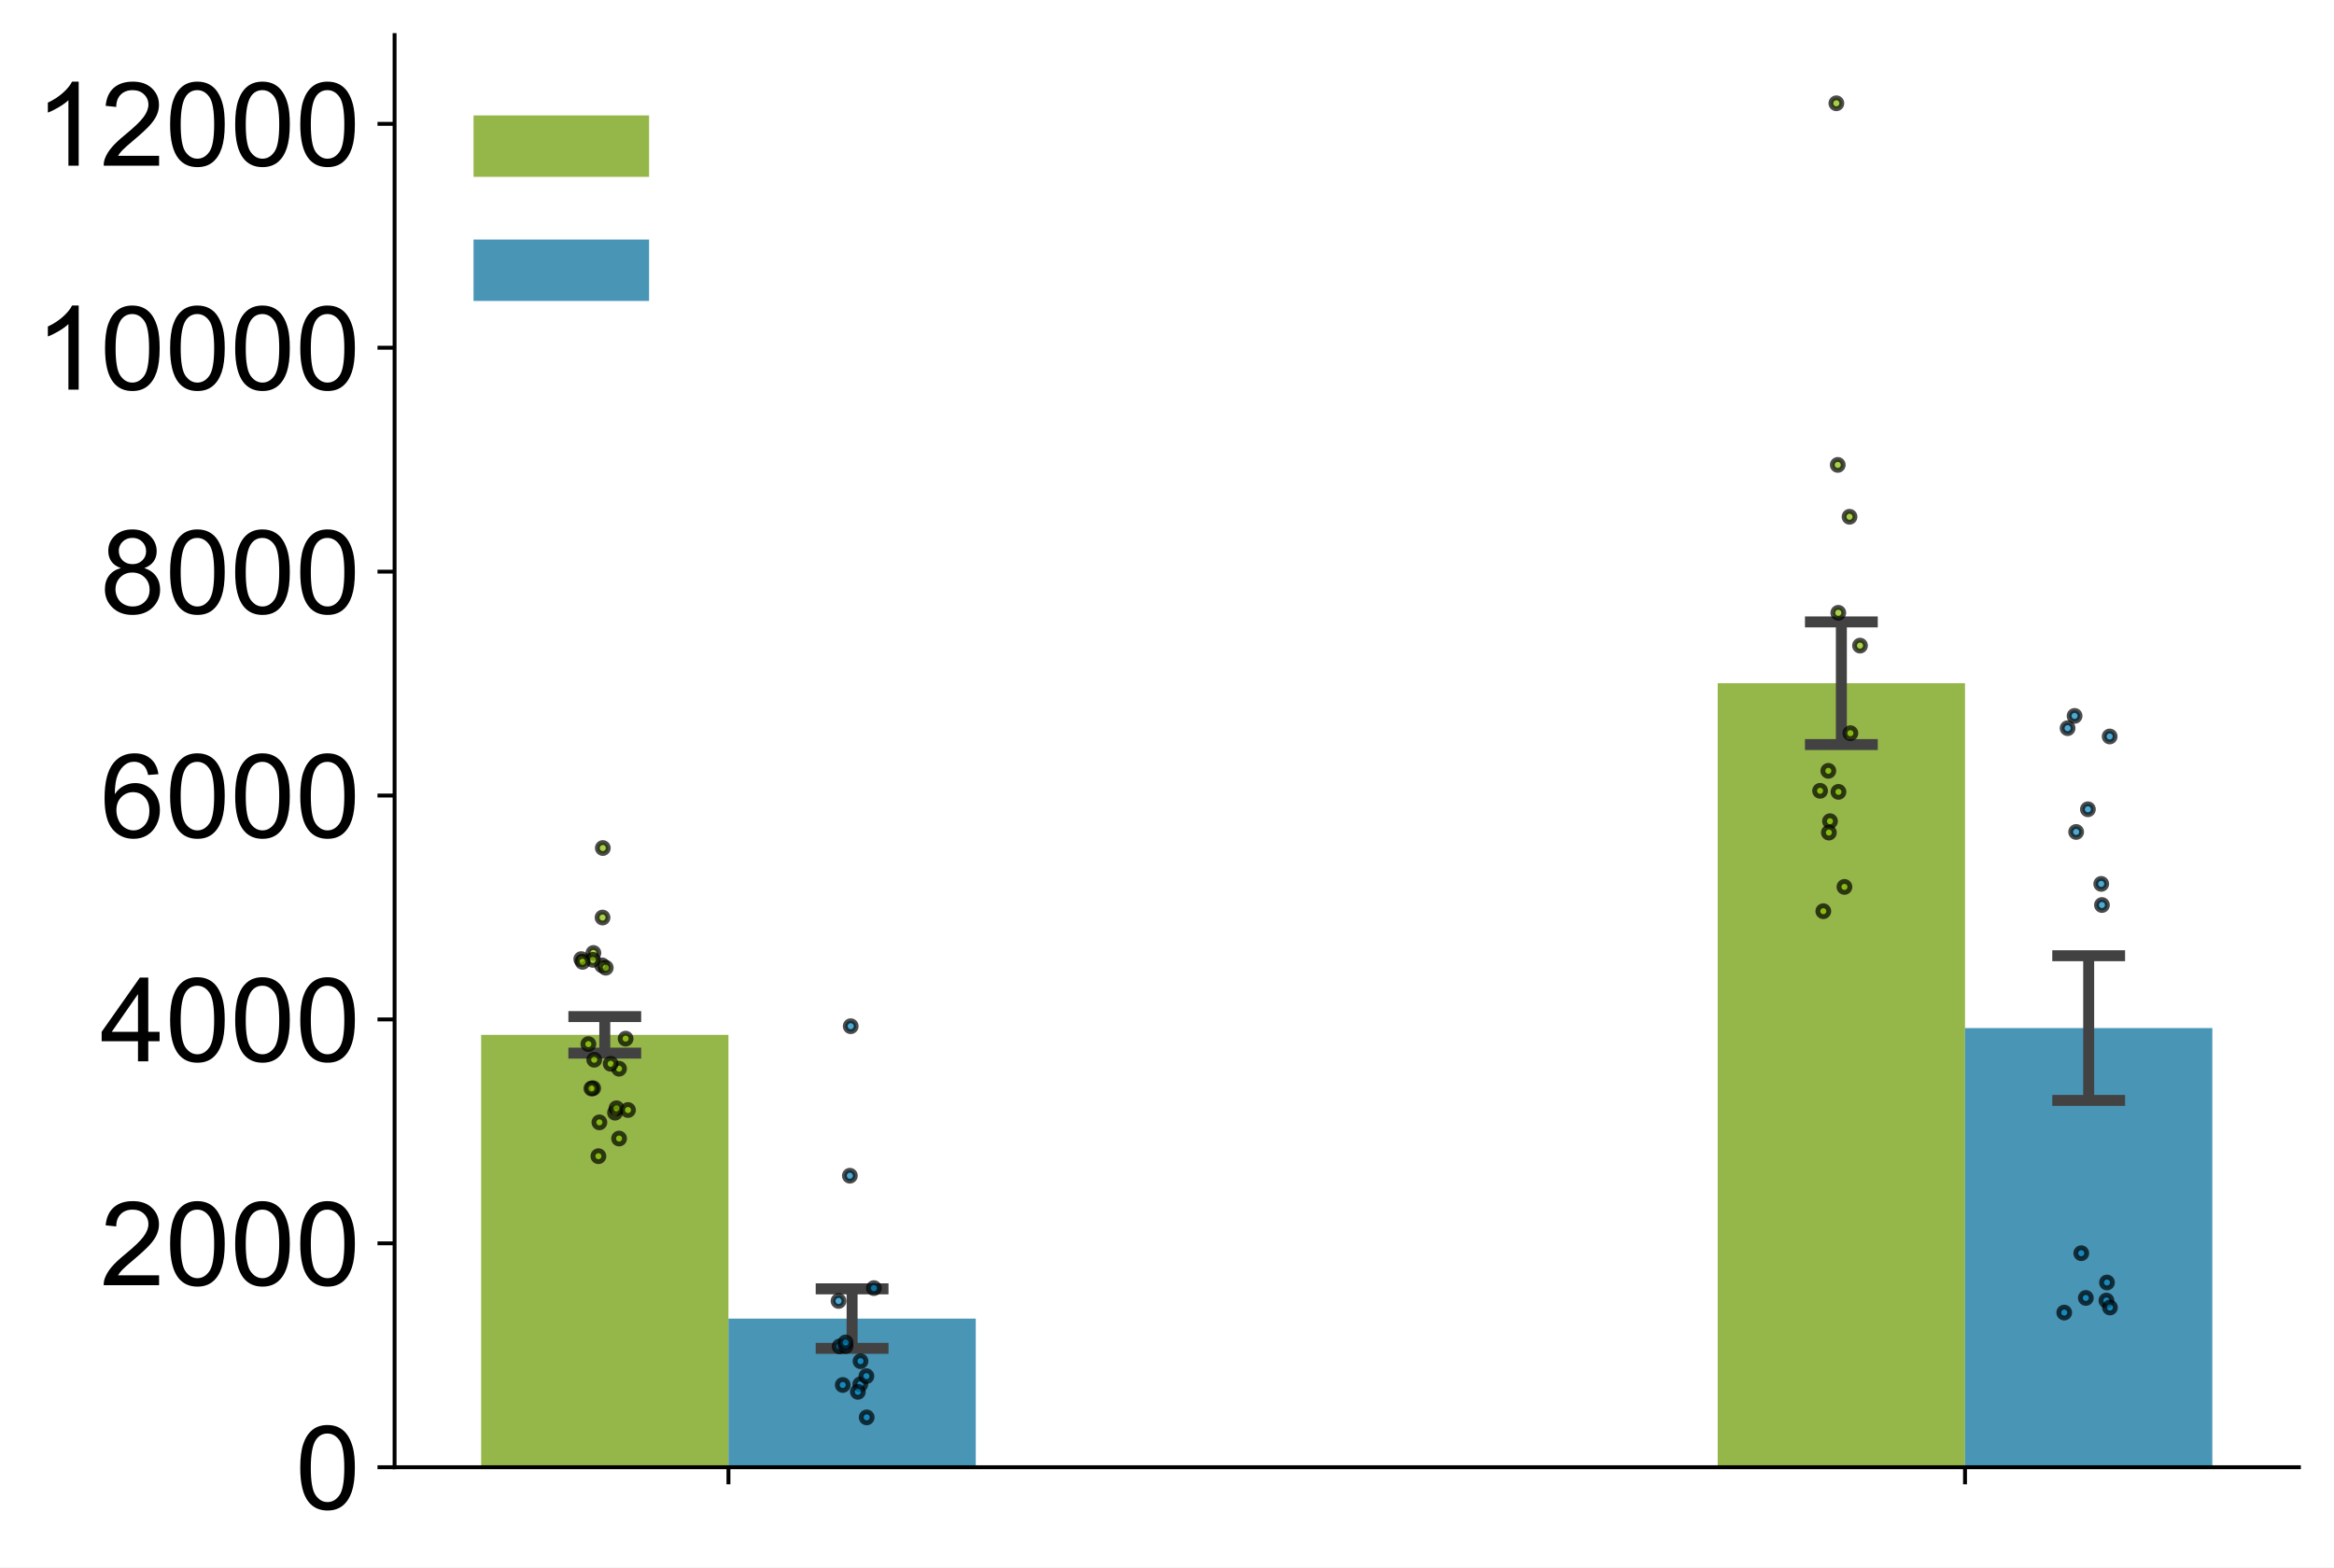
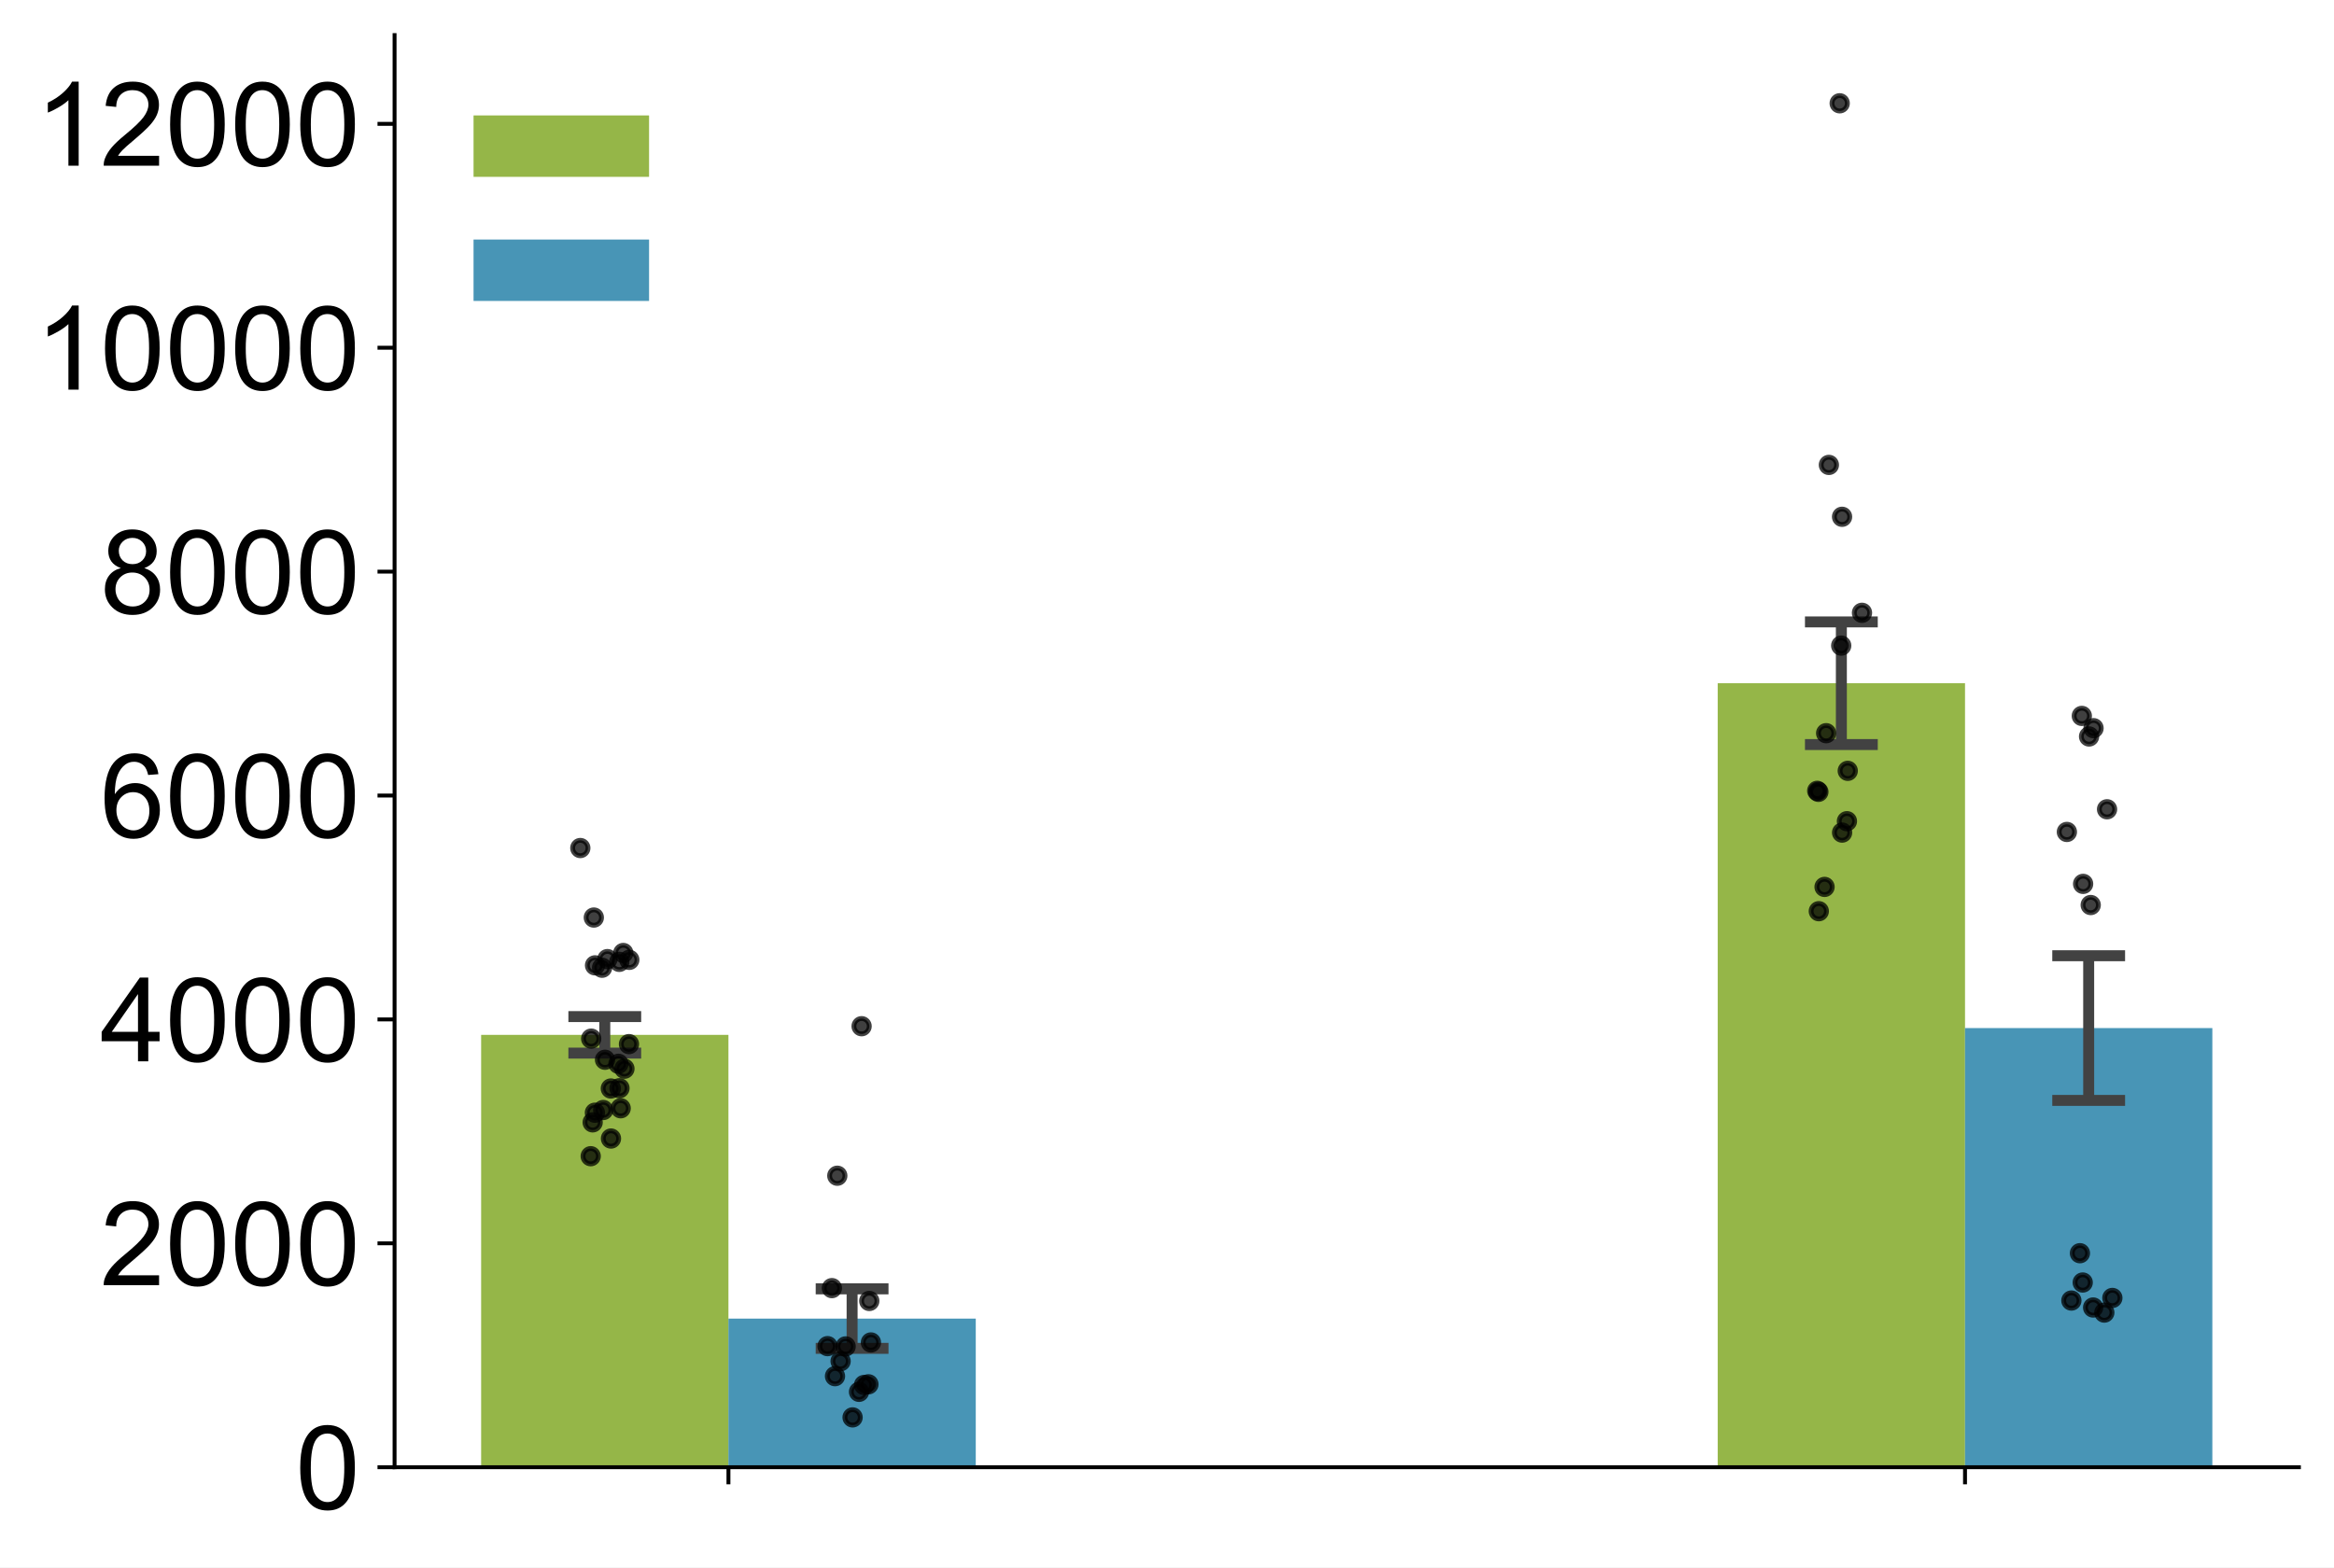
<svg xmlns="http://www.w3.org/2000/svg" xmlns:xlink="http://www.w3.org/1999/xlink" width="478.731pt" height="321.591pt" viewBox="0 0 478.731 321.591" version="1.1">
  <defs>
    <style type="text/css">*{stroke-linejoin: round; stroke-linecap: butt}</style>
  </defs>
  <g id="figure_1">
    <g id="patch_1">
      <path d="M 0 321.591  L 478.731 321.591  L 478.731 0  L 0 0  z " style="fill: #ffffff" />
    </g>
    <g id="axes_1">
      <g id="patch_2">
        <path d="M 80.931 301.032  L 471.531 301.032  L 471.531 7.2  L 80.931 7.2  z " style="fill: #ffffff" />
      </g>
      <g id="patch_3">
-         <path d="M 98.686 301.032  L 149.413 301.032  L 149.413 212.324  L 98.686 212.324  z " clip-path="url(#p15aad571da)" style="fill: #7aa41a; opacity: 0.8" />
+         <path d="M 98.686 301.032  L 149.413 301.032  L 149.413 212.324  L 98.686 212.324  z " clip-path="url(#p8591427595)" style="fill: #7aa41a; opacity: 0.8" />
      </g>
      <g id="patch_4">
-         <path d="M 352.322 301.032  L 403.049 301.032  L 403.049 140.179  L 352.322 140.179  z " clip-path="url(#p15aad571da)" style="fill: #7aa41a; opacity: 0.8" />
+         <path d="M 352.322 301.032  L 403.049 301.032  L 403.049 140.179  L 352.322 140.179  z " clip-path="url(#p8591427595)" style="fill: #7aa41a; opacity: 0.8" />
      </g>
      <g id="patch_5">
-         <path d="M 149.413 301.032  L 200.14 301.032  L 200.14 270.539  L 149.413 270.539  z " clip-path="url(#p15aad571da)" style="fill: #1a7aa4; opacity: 0.8" />
+         <path d="M 149.413 301.032  L 200.14 301.032  L 200.14 270.539  L 149.413 270.539  z " clip-path="url(#p8591427595)" style="fill: #1a7aa4; opacity: 0.8" />
      </g>
      <g id="patch_6">
-         <path d="M 403.049 301.032  L 453.777 301.032  L 453.777 210.931  L 403.049 210.931  z " clip-path="url(#p15aad571da)" style="fill: #1a7aa4; opacity: 0.8" />
+         <path d="M 403.049 301.032  L 453.777 301.032  L 453.777 210.931  L 403.049 210.931  z " clip-path="url(#p8591427595)" style="fill: #1a7aa4; opacity: 0.8" />
      </g>
      <g id="patch_7">
-         <path d="M 149.413 301.032  L 149.413 301.032  L 149.413 301.032  L 149.413 301.032  z " clip-path="url(#p15aad571da)" style="fill: #7aa41a; opacity: 0.8" />
+         <path d="M 149.413 301.032  L 149.413 301.032  L 149.413 301.032  L 149.413 301.032  z " clip-path="url(#p8591427595)" style="fill: #7aa41a; opacity: 0.8" />
      </g>
      <g id="patch_8">
-         <path d="M 149.413 301.032  L 149.413 301.032  L 149.413 301.032  L 149.413 301.032  z " clip-path="url(#p15aad571da)" style="fill: #1a7aa4; opacity: 0.8" />
+         <path d="M 149.413 301.032  L 149.413 301.032  L 149.413 301.032  L 149.413 301.032  z " clip-path="url(#p8591427595)" style="fill: #1a7aa4; opacity: 0.8" />
      </g>
      <g id="matplotlib.axis_1">
        <g id="xtick_1">
          <g id="line2d_1">
            <defs>
-               <path id="mf6bb58fe84" d="M 0 0  L 0 3.5  " style="stroke: #000000; stroke-width: 0.8" />
+               <path id="mf80d56542d" d="M 0 0  L 0 3.5  " style="stroke: #000000; stroke-width: 0.8" />
            </defs>
            <g>
-               <use xlink:href="#mf6bb58fe84" x="149.413" y="301.032" style="stroke: #000000; stroke-width: 0.8" />
+               <use xlink:href="#mf80d56542d" x="149.413" y="301.032" style="stroke: #000000; stroke-width: 0.8" />
            </g>
          </g>
        </g>
        <g id="xtick_2">
          <g id="line2d_2">
            <g>
-               <use xlink:href="#mf6bb58fe84" x="403.049" y="301.032" style="stroke: #000000; stroke-width: 0.8" />
+               <use xlink:href="#mf80d56542d" x="403.049" y="301.032" style="stroke: #000000; stroke-width: 0.8" />
            </g>
          </g>
        </g>
      </g>
      <g id="matplotlib.axis_2">
        <g id="ytick_1">
          <g id="line2d_3">
            <defs>
-               <path id="m5ca2ac8658" d="M 0 0  L -3.5 0  " style="stroke: #000000; stroke-width: 0.8" />
+               <path id="m8db1706e20" d="M 0 0  L -3.5 0  " style="stroke: #000000; stroke-width: 0.8" />
            </defs>
            <g>
-               <use xlink:href="#m5ca2ac8658" x="80.931" y="301.032" style="stroke: #000000; stroke-width: 0.8" />
+               <use xlink:href="#m8db1706e20" x="80.931" y="301.032" style="stroke: #000000; stroke-width: 0.8" />
            </g>
          </g>
          <g id="text_1">
            <g transform="translate(60.585 309.6214) scale(0.24 -0.24)">
              <defs>
                <path id="ArialMT-30" d="M 266 2259  Q 266 3072 433 3567  Q 600 4063 929 4331  Q 1259 4600 1759 4600  Q 2128 4600 2406 4451  Q 2684 4303 2865 4023  Q 3047 3744 3150 3342  Q 3253 2941 3253 2259  Q 3253 1453 3087 958  Q 2922 463 2592 192  Q 2263 -78 1759 -78  Q 1097 -78 719 397  Q 266 969 266 2259  z M 844 2259  Q 844 1131 1108 757  Q 1372 384 1759 384  Q 2147 384 2411 759  Q 2675 1134 2675 2259  Q 2675 3391 2411 3762  Q 2147 4134 1753 4134  Q 1366 4134 1134 3806  Q 844 3388 844 2259  z " transform="scale(0.015625)" />
              </defs>
              <use xlink:href="#ArialMT-30" />
            </g>
          </g>
        </g>
        <g id="ytick_2">
          <g id="line2d_4">
            <g>
-               <use xlink:href="#m5ca2ac8658" x="80.931" y="255.095" style="stroke: #000000; stroke-width: 0.8" />
+               <use xlink:href="#m8db1706e20" x="80.931" y="255.095" style="stroke: #000000; stroke-width: 0.8" />
            </g>
          </g>
          <g id="text_2">
            <g transform="translate(20.54625 263.6842) scale(0.24 -0.24)">
              <defs>
                <path id="ArialMT-32" d="M 3222 541  L 3222 0  L 194 0  Q 188 203 259 391  Q 375 700 629 1000  Q 884 1300 1366 1694  Q 2113 2306 2375 2664  Q 2638 3022 2638 3341  Q 2638 3675 2398 3904  Q 2159 4134 1775 4134  Q 1369 4134 1125 3890  Q 881 3647 878 3216  L 300 3275  Q 359 3922 746 4261  Q 1134 4600 1788 4600  Q 2447 4600 2831 4234  Q 3216 3869 3216 3328  Q 3216 3053 3103 2787  Q 2991 2522 2730 2228  Q 2469 1934 1863 1422  Q 1356 997 1212 845  Q 1069 694 975 541  L 3222 541  z " transform="scale(0.015625)" />
              </defs>
              <use xlink:href="#ArialMT-32" />
              <use xlink:href="#ArialMT-30" transform="translate(55.61523 0)" />
              <use xlink:href="#ArialMT-30" transform="translate(111.2305 0)" />
              <use xlink:href="#ArialMT-30" transform="translate(166.8457 0)" />
            </g>
          </g>
        </g>
        <g id="ytick_3">
          <g id="line2d_5">
            <g>
-               <use xlink:href="#m5ca2ac8658" x="80.931" y="209.158" style="stroke: #000000; stroke-width: 0.8" />
+               <use xlink:href="#m8db1706e20" x="80.931" y="209.158" style="stroke: #000000; stroke-width: 0.8" />
            </g>
          </g>
          <g id="text_3">
            <g transform="translate(20.54625 217.7471) scale(0.24 -0.24)">
              <defs>
                <path id="ArialMT-34" d="M 2069 0  L 2069 1097  L 81 1097  L 81 1613  L 2172 4581  L 2631 4581  L 2631 1613  L 3250 1613  L 3250 1097  L 2631 1097  L 2631 0  L 2069 0  z M 2069 1613  L 2069 3678  L 634 1613  L 2069 1613  z " transform="scale(0.015625)" />
              </defs>
              <use xlink:href="#ArialMT-34" />
              <use xlink:href="#ArialMT-30" transform="translate(55.61523 0)" />
              <use xlink:href="#ArialMT-30" transform="translate(111.2305 0)" />
              <use xlink:href="#ArialMT-30" transform="translate(166.8457 0)" />
            </g>
          </g>
        </g>
        <g id="ytick_4">
          <g id="line2d_6">
            <g>
-               <use xlink:href="#m5ca2ac8658" x="80.931" y="163.221" style="stroke: #000000; stroke-width: 0.8" />
+               <use xlink:href="#m8db1706e20" x="80.931" y="163.221" style="stroke: #000000; stroke-width: 0.8" />
            </g>
          </g>
          <g id="text_4">
            <g transform="translate(20.54625 171.8099) scale(0.24 -0.24)">
              <defs>
                <path id="ArialMT-36" d="M 3184 3459  L 2625 3416  Q 2550 3747 2413 3897  Q 2184 4138 1850 4138  Q 1581 4138 1378 3988  Q 1113 3794 959 3422  Q 806 3050 800 2363  Q 1003 2672 1297 2822  Q 1591 2972 1913 2972  Q 2475 2972 2870 2558  Q 3266 2144 3266 1488  Q 3266 1056 3080 686  Q 2894 316 2569 119  Q 2244 -78 1831 -78  Q 1128 -78 684 439  Q 241 956 241 2144  Q 241 3472 731 4075  Q 1159 4600 1884 4600  Q 2425 4600 2770 4297  Q 3116 3994 3184 3459  z M 888 1484  Q 888 1194 1011 928  Q 1134 663 1356 523  Q 1578 384 1822 384  Q 2178 384 2434 671  Q 2691 959 2691 1453  Q 2691 1928 2437 2201  Q 2184 2475 1800 2475  Q 1419 2475 1153 2201  Q 888 1928 888 1484  z " transform="scale(0.015625)" />
              </defs>
              <use xlink:href="#ArialMT-36" />
              <use xlink:href="#ArialMT-30" transform="translate(55.61523 0)" />
              <use xlink:href="#ArialMT-30" transform="translate(111.2305 0)" />
              <use xlink:href="#ArialMT-30" transform="translate(166.8457 0)" />
            </g>
          </g>
        </g>
        <g id="ytick_5">
          <g id="line2d_7">
            <g>
-               <use xlink:href="#m5ca2ac8658" x="80.931" y="117.283" style="stroke: #000000; stroke-width: 0.8" />
+               <use xlink:href="#m8db1706e20" x="80.931" y="117.283" style="stroke: #000000; stroke-width: 0.8" />
            </g>
          </g>
          <g id="text_5">
            <g transform="translate(20.54625 125.8727) scale(0.24 -0.24)">
              <defs>
                <path id="ArialMT-38" d="M 1131 2484  Q 781 2613 612 2850  Q 444 3088 444 3419  Q 444 3919 803 4259  Q 1163 4600 1759 4600  Q 2359 4600 2725 4251  Q 3091 3903 3091 3403  Q 3091 3084 2923 2848  Q 2756 2613 2416 2484  Q 2838 2347 3058 2040  Q 3278 1734 3278 1309  Q 3278 722 2862 322  Q 2447 -78 1769 -78  Q 1091 -78 675 323  Q 259 725 259 1325  Q 259 1772 486 2073  Q 713 2375 1131 2484  z M 1019 3438  Q 1019 3113 1228 2906  Q 1438 2700 1772 2700  Q 2097 2700 2305 2904  Q 2513 3109 2513 3406  Q 2513 3716 2298 3927  Q 2084 4138 1766 4138  Q 1444 4138 1231 3931  Q 1019 3725 1019 3438  z M 838 1322  Q 838 1081 952 856  Q 1066 631 1291 507  Q 1516 384 1775 384  Q 2178 384 2440 643  Q 2703 903 2703 1303  Q 2703 1709 2433 1975  Q 2163 2241 1756 2241  Q 1359 2241 1098 1978  Q 838 1716 838 1322  z " transform="scale(0.015625)" />
              </defs>
              <use xlink:href="#ArialMT-38" />
              <use xlink:href="#ArialMT-30" transform="translate(55.61523 0)" />
              <use xlink:href="#ArialMT-30" transform="translate(111.2305 0)" />
              <use xlink:href="#ArialMT-30" transform="translate(166.8457 0)" />
            </g>
          </g>
        </g>
        <g id="ytick_6">
          <g id="line2d_8">
            <g>
-               <use xlink:href="#m5ca2ac8658" x="80.931" y="71.346" style="stroke: #000000; stroke-width: 0.8" />
+               <use xlink:href="#m8db1706e20" x="80.931" y="71.346" style="stroke: #000000; stroke-width: 0.8" />
            </g>
          </g>
          <g id="text_6">
            <g transform="translate(7.2 79.93557) scale(0.24 -0.24)">
              <defs>
                <path id="ArialMT-31" d="M 2384 0  L 1822 0  L 1822 3584  Q 1619 3391 1289 3197  Q 959 3003 697 2906  L 697 3450  Q 1169 3672 1522 3987  Q 1875 4303 2022 4600  L 2384 4600  L 2384 0  z " transform="scale(0.015625)" />
              </defs>
              <use xlink:href="#ArialMT-31" />
              <use xlink:href="#ArialMT-30" transform="translate(55.61523 0)" />
              <use xlink:href="#ArialMT-30" transform="translate(111.2305 0)" />
              <use xlink:href="#ArialMT-30" transform="translate(166.8457 0)" />
              <use xlink:href="#ArialMT-30" transform="translate(222.4609 0)" />
            </g>
          </g>
        </g>
        <g id="ytick_7">
          <g id="line2d_9">
            <g>
-               <use xlink:href="#m5ca2ac8658" x="80.931" y="25.409" style="stroke: #000000; stroke-width: 0.8" />
+               <use xlink:href="#m8db1706e20" x="80.931" y="25.409" style="stroke: #000000; stroke-width: 0.8" />
            </g>
          </g>
          <g id="text_7">
            <g transform="translate(7.2 33.99841) scale(0.24 -0.24)">
              <use xlink:href="#ArialMT-31" />
              <use xlink:href="#ArialMT-32" transform="translate(55.61523 0)" />
              <use xlink:href="#ArialMT-30" transform="translate(111.2305 0)" />
              <use xlink:href="#ArialMT-30" transform="translate(166.8457 0)" />
              <use xlink:href="#ArialMT-30" transform="translate(222.4609 0)" />
            </g>
          </g>
        </g>
      </g>
      <g id="line2d_10">
-         <path d="M 117.709 216.071  L 130.39 216.071  M 124.049 216.071  L 124.049 208.578  M 117.709 208.578  L 130.39 208.578  " clip-path="url(#p15aad571da)" style="fill: none; stroke: #424242; stroke-width: 2.25; stroke-linecap: square" />
+         <path d="M 117.709 216.071  L 130.39 216.071  M 124.049 216.071  L 124.049 208.578  M 117.709 208.578  L 130.39 208.578  " clip-path="url(#p8591427595)" style="fill: none; stroke: #424242; stroke-width: 2.25; stroke-linecap: square" />
      </g>
      <g id="line2d_11">
-         <path d="M 371.345 152.758  L 384.027 152.758  M 377.686 152.758  L 377.686 127.6  M 371.345 127.6  L 384.027 127.6  " clip-path="url(#p15aad571da)" style="fill: none; stroke: #424242; stroke-width: 2.25; stroke-linecap: square" />
+         <path d="M 371.345 152.758  L 384.027 152.758  M 377.686 152.758  L 377.686 127.6  M 371.345 127.6  L 384.027 127.6  " clip-path="url(#p8591427595)" style="fill: none; stroke: #424242; stroke-width: 2.25; stroke-linecap: square" />
      </g>
      <g id="line2d_12">
-         <path d="M 168.436 276.646  L 181.118 276.646  M 174.777 276.646  L 174.777 264.432  M 168.436 264.432  L 181.118 264.432  " clip-path="url(#p15aad571da)" style="fill: none; stroke: #424242; stroke-width: 2.25; stroke-linecap: square" />
+         <path d="M 168.436 276.646  L 181.118 276.646  M 174.777 276.646  L 174.777 264.432  M 168.436 264.432  L 181.118 264.432  " clip-path="url(#p8591427595)" style="fill: none; stroke: #424242; stroke-width: 2.25; stroke-linecap: square" />
      </g>
      <g id="line2d_13">
-         <path d="M 422.072 225.771  L 434.754 225.771  M 428.413 225.771  L 428.413 196.09  M 422.072 196.09  L 434.754 196.09  " clip-path="url(#p15aad571da)" style="fill: none; stroke: #424242; stroke-width: 2.25; stroke-linecap: square" />
+         <path d="M 422.072 225.771  L 434.754 225.771  M 428.413 225.771  L 428.413 196.09  M 422.072 196.09  L 434.754 196.09  " clip-path="url(#p8591427595)" style="fill: none; stroke: #424242; stroke-width: 2.25; stroke-linecap: square" />
      </g>
      <g id="patch_9">
        <path d="M 80.931 301.032  L 80.931 7.2  " style="fill: none; stroke: #000000; stroke-width: 0.8; stroke-linejoin: miter; stroke-linecap: square" />
      </g>
      <g id="patch_10">
        <path d="M 80.931 301.032  L 471.531 301.032  " style="fill: none; stroke: #000000; stroke-width: 0.8; stroke-linejoin: miter; stroke-linecap: square" />
      </g>
      <g id="PathCollection_1">
        <defs>
-           <path id="mc139df00b3" d="M 0 1.118  C 0.297 1.118 0.581 1 0.791 0.791  C 1 0.581 1.118 0.297 1.118 0  C 1.118 -0.297 1 -0.581 0.791 -0.791  C 0.581 -1 0.297 -1.118 0 -1.118  C -0.297 -1.118 -0.581 -1 -0.791 -0.791  C -1 -0.581 -1.118 -0.297 -1.118 0  C -1.118 0.297 -1 0.581 -0.791 0.791  C -0.581 1 -0.297 1.118 0 1.118  z " style="stroke: #000000; stroke-opacity: 0.7" />
+           <path id="m5cdf228aed" d="M 0 1.581  C 0.419 1.581 0.822 1.415 1.118 1.118  C 1.415 0.822 1.581 0.419 1.581 0  C 1.581 -0.419 1.415 -0.822 1.118 -1.118  C 0.822 -1.415 0.419 -1.581 0 -1.581  C -0.419 -1.581 -0.822 -1.415 -1.118 -1.118  C -1.415 -0.822 -1.581 -0.419 -1.581 0  C -1.581 0.419 -1.415 0.822 -1.118 1.118  C -0.822 1.415 -0.419 1.581 0 1.581  z " style="stroke: #000000; stroke-opacity: 0.75" />
        </defs>
-         <g clip-path="url(#p15aad571da)">
-           <use xlink:href="#mc139df00b3" x="126.98" y="233.594" style="fill: #83bb03; fill-opacity: 0.7; stroke: #000000; stroke-opacity: 0.7" />
-           <use xlink:href="#mc139df00b3" x="126.971" y="219.267" style="fill: #83bb03; fill-opacity: 0.7; stroke: #000000; stroke-opacity: 0.7" />
-           <use xlink:href="#mc139df00b3" x="125.256" y="218.258" style="fill: #83bb03; fill-opacity: 0.7; stroke: #000000; stroke-opacity: 0.7" />
-           <use xlink:href="#mc139df00b3" x="128.321" y="213.096" style="fill: #83bb03; fill-opacity: 0.7; stroke: #000000; stroke-opacity: 0.7" />
-           <use xlink:href="#mc139df00b3" x="126.15" y="228.293" style="fill: #83bb03; fill-opacity: 0.7; stroke: #000000; stroke-opacity: 0.7" />
-           <use xlink:href="#mc139df00b3" x="121.718" y="195.525" style="fill: #83bb03; fill-opacity: 0.7; stroke: #000000; stroke-opacity: 0.7" />
-           <use xlink:href="#mc139df00b3" x="123.645" y="173.99" style="fill: #83bb03; fill-opacity: 0.7; stroke: #000000; stroke-opacity: 0.7" />
-           <use xlink:href="#mc139df00b3" x="126.45" y="227.383" style="fill: #83bb03; fill-opacity: 0.7; stroke: #000000; stroke-opacity: 0.7" />
-           <use xlink:href="#mc139df00b3" x="121.663" y="223.269" style="fill: #83bb03; fill-opacity: 0.7; stroke: #000000; stroke-opacity: 0.7" />
-           <use xlink:href="#mc139df00b3" x="128.809" y="227.744" style="fill: #83bb03; fill-opacity: 0.7; stroke: #000000; stroke-opacity: 0.7" />
-           <use xlink:href="#mc139df00b3" x="123.497" y="198.061" style="fill: #83bb03; fill-opacity: 0.7; stroke: #000000; stroke-opacity: 0.7" />
-           <use xlink:href="#mc139df00b3" x="123.586" y="188.253" style="fill: #83bb03; fill-opacity: 0.7; stroke: #000000; stroke-opacity: 0.7" />
-           <use xlink:href="#mc139df00b3" x="122.944" y="230.275" style="fill: #83bb03; fill-opacity: 0.7; stroke: #000000; stroke-opacity: 0.7" />
-           <use xlink:href="#mc139df00b3" x="124.248" y="198.551" style="fill: #83bb03; fill-opacity: 0.7; stroke: #000000; stroke-opacity: 0.7" />
-           <use xlink:href="#mc139df00b3" x="121.881" y="217.43" style="fill: #83bb03; fill-opacity: 0.7; stroke: #000000; stroke-opacity: 0.7" />
-           <use xlink:href="#mc139df00b3" x="119.227" y="196.778" style="fill: #83bb03; fill-opacity: 0.7; stroke: #000000; stroke-opacity: 0.7" />
-           <use xlink:href="#mc139df00b3" x="121.608" y="196.933" style="fill: #83bb03; fill-opacity: 0.7; stroke: #000000; stroke-opacity: 0.7" />
-           <use xlink:href="#mc139df00b3" x="119.493" y="197.344" style="fill: #83bb03; fill-opacity: 0.7; stroke: #000000; stroke-opacity: 0.7" />
-           <use xlink:href="#mc139df00b3" x="121.304" y="223.327" style="fill: #83bb03; fill-opacity: 0.7; stroke: #000000; stroke-opacity: 0.7" />
-           <use xlink:href="#mc139df00b3" x="120.684" y="214.219" style="fill: #83bb03; fill-opacity: 0.7; stroke: #000000; stroke-opacity: 0.7" />
-           <use xlink:href="#mc139df00b3" x="122.742" y="237.218" style="fill: #83bb03; fill-opacity: 0.7; stroke: #000000; stroke-opacity: 0.7" />
+         <g clip-path="url(#p8591427595)">
+           <use xlink:href="#m5cdf228aed" x="125.319" y="233.594" style="fill-opacity: 0.75; stroke: #000000; stroke-opacity: 0.75" />
+           <use xlink:href="#m5cdf228aed" x="128.079" y="219.267" style="fill-opacity: 0.75; stroke: #000000; stroke-opacity: 0.75" />
+           <use xlink:href="#m5cdf228aed" x="126.846" y="218.258" style="fill-opacity: 0.75; stroke: #000000; stroke-opacity: 0.75" />
+           <use xlink:href="#m5cdf228aed" x="121.262" y="213.096" style="fill-opacity: 0.75; stroke: #000000; stroke-opacity: 0.75" />
+           <use xlink:href="#m5cdf228aed" x="122.022" y="228.293" style="fill-opacity: 0.75; stroke: #000000; stroke-opacity: 0.75" />
+           <use xlink:href="#m5cdf228aed" x="127.839" y="195.525" style="fill-opacity: 0.75; stroke: #000000; stroke-opacity: 0.75" />
+           <use xlink:href="#m5cdf228aed" x="119.03" y="173.99" style="fill-opacity: 0.75; stroke: #000000; stroke-opacity: 0.75" />
+           <use xlink:href="#m5cdf228aed" x="127.308" y="227.383" style="fill-opacity: 0.75; stroke: #000000; stroke-opacity: 0.75" />
+           <use xlink:href="#m5cdf228aed" x="127.063" y="223.269" style="fill-opacity: 0.75; stroke: #000000; stroke-opacity: 0.75" />
+           <use xlink:href="#m5cdf228aed" x="123.724" y="227.744" style="fill-opacity: 0.75; stroke: #000000; stroke-opacity: 0.75" />
+           <use xlink:href="#m5cdf228aed" x="122.051" y="198.061" style="fill-opacity: 0.75; stroke: #000000; stroke-opacity: 0.75" />
+           <use xlink:href="#m5cdf228aed" x="121.801" y="188.253" style="fill-opacity: 0.75; stroke: #000000; stroke-opacity: 0.75" />
+           <use xlink:href="#m5cdf228aed" x="121.562" y="230.275" style="fill-opacity: 0.75; stroke: #000000; stroke-opacity: 0.75" />
+           <use xlink:href="#m5cdf228aed" x="123.492" y="198.551" style="fill-opacity: 0.75; stroke: #000000; stroke-opacity: 0.75" />
+           <use xlink:href="#m5cdf228aed" x="124.096" y="217.43" style="fill-opacity: 0.75; stroke: #000000; stroke-opacity: 0.75" />
+           <use xlink:href="#m5cdf228aed" x="124.592" y="196.778" style="fill-opacity: 0.75; stroke: #000000; stroke-opacity: 0.75" />
+           <use xlink:href="#m5cdf228aed" x="129.077" y="196.933" style="fill-opacity: 0.75; stroke: #000000; stroke-opacity: 0.75" />
+           <use xlink:href="#m5cdf228aed" x="127.019" y="197.344" style="fill-opacity: 0.75; stroke: #000000; stroke-opacity: 0.75" />
+           <use xlink:href="#m5cdf228aed" x="125.289" y="223.327" style="fill-opacity: 0.75; stroke: #000000; stroke-opacity: 0.75" />
+           <use xlink:href="#m5cdf228aed" x="129.01" y="214.219" style="fill-opacity: 0.75; stroke: #000000; stroke-opacity: 0.75" />
+           <use xlink:href="#m5cdf228aed" x="121.161" y="237.218" style="fill-opacity: 0.75; stroke: #000000; stroke-opacity: 0.75" />
        </g>
      </g>
      <g id="PathCollection_2">
-         <defs>
-           <path id="m5d6fd996fd" d="M 0 1.118  C 0.297 1.118 0.581 1 0.791 0.791  C 1 0.581 1.118 0.297 1.118 0  C 1.118 -0.297 1 -0.581 0.791 -0.791  C 0.581 -1 0.297 -1.118 0 -1.118  C -0.297 -1.118 -0.581 -1 -0.791 -0.791  C -1 -0.581 -1.118 -0.297 -1.118 0  C -1.118 0.297 -1 0.581 -0.791 0.791  C -0.581 1 -0.297 1.118 0 1.118  z " style="stroke: #000000; stroke-opacity: 0.7" />
-         </defs>
-         <g clip-path="url(#p15aad571da)">
-           <use xlink:href="#m5d6fd996fd" x="174.49" y="210.548" style="fill: #0383bb; fill-opacity: 0.7; stroke: #000000; stroke-opacity: 0.7" />
-           <use xlink:href="#m5d6fd996fd" x="174.317" y="241.224" style="fill: #0383bb; fill-opacity: 0.7; stroke: #000000; stroke-opacity: 0.7" />
-           <use xlink:href="#m5d6fd996fd" x="172.216" y="276.242" style="fill: #0383bb; fill-opacity: 0.7; stroke: #000000; stroke-opacity: 0.7" />
-           <use xlink:href="#m5d6fd996fd" x="173.437" y="276.187" style="fill: #0383bb; fill-opacity: 0.7; stroke: #000000; stroke-opacity: 0.7" />
-           <use xlink:href="#m5d6fd996fd" x="176.455" y="284.019" style="fill: #0383bb; fill-opacity: 0.7; stroke: #000000; stroke-opacity: 0.7" />
-           <use xlink:href="#m5d6fd996fd" x="177.709" y="282.349" style="fill: #0383bb; fill-opacity: 0.7; stroke: #000000; stroke-opacity: 0.7" />
-           <use xlink:href="#m5d6fd996fd" x="176.501" y="279.277" style="fill: #0383bb; fill-opacity: 0.7; stroke: #000000; stroke-opacity: 0.7" />
-           <use xlink:href="#m5d6fd996fd" x="173.445" y="275.431" style="fill: #0383bb; fill-opacity: 0.7; stroke: #000000; stroke-opacity: 0.7" />
-           <use xlink:href="#m5d6fd996fd" x="177.768" y="290.806" style="fill: #0383bb; fill-opacity: 0.7; stroke: #000000; stroke-opacity: 0.7" />
-           <use xlink:href="#m5d6fd996fd" x="171.995" y="266.92" style="fill: #0383bb; fill-opacity: 0.7; stroke: #000000; stroke-opacity: 0.7" />
-           <use xlink:href="#m5d6fd996fd" x="175.955" y="285.562" style="fill: #0383bb; fill-opacity: 0.7; stroke: #000000; stroke-opacity: 0.7" />
-           <use xlink:href="#m5d6fd996fd" x="172.86" y="284.154" style="fill: #0383bb; fill-opacity: 0.7; stroke: #000000; stroke-opacity: 0.7" />
-           <use xlink:href="#m5d6fd996fd" x="179.244" y="264.284" style="fill: #0383bb; fill-opacity: 0.7; stroke: #000000; stroke-opacity: 0.7" />
+         <g clip-path="url(#p8591427595)">
+           <use xlink:href="#m5cdf228aed" x="374.238" y="181.969" style="fill-opacity: 0.75; stroke: #000000; stroke-opacity: 0.75" />
+           <use xlink:href="#m5cdf228aed" x="378.828" y="168.487" style="fill-opacity: 0.75; stroke: #000000; stroke-opacity: 0.75" />
+           <use xlink:href="#m5cdf228aed" x="373.059" y="186.951" style="fill-opacity: 0.75; stroke: #000000; stroke-opacity: 0.75" />
+           <use xlink:href="#m5cdf228aed" x="372.975" y="162.468" style="fill-opacity: 0.75; stroke: #000000; stroke-opacity: 0.75" />
+           <use xlink:href="#m5cdf228aed" x="377.837" y="170.823" style="fill-opacity: 0.75; stroke: #000000; stroke-opacity: 0.75" />
+           <use xlink:href="#m5cdf228aed" x="377.343" y="21.192" style="fill-opacity: 0.75; stroke: #000000; stroke-opacity: 0.75" />
+           <use xlink:href="#m5cdf228aed" x="381.918" y="125.729" style="fill-opacity: 0.75; stroke: #000000; stroke-opacity: 0.75" />
+           <use xlink:href="#m5cdf228aed" x="378.997" y="158.153" style="fill-opacity: 0.75; stroke: #000000; stroke-opacity: 0.75" />
+           <use xlink:href="#m5cdf228aed" x="377.829" y="106.029" style="fill-opacity: 0.75; stroke: #000000; stroke-opacity: 0.75" />
+           <use xlink:href="#m5cdf228aed" x="377.654" y="132.461" style="fill-opacity: 0.75; stroke: #000000; stroke-opacity: 0.75" />
+           <use xlink:href="#m5cdf228aed" x="375.124" y="95.386" style="fill-opacity: 0.75; stroke: #000000; stroke-opacity: 0.75" />
+           <use xlink:href="#m5cdf228aed" x="372.733" y="162.252" style="fill-opacity: 0.75; stroke: #000000; stroke-opacity: 0.75" />
+           <use xlink:href="#m5cdf228aed" x="374.565" y="150.43" style="fill-opacity: 0.75; stroke: #000000; stroke-opacity: 0.75" />
        </g>
      </g>
      <g id="PathCollection_3">
-         <g clip-path="url(#p15aad571da)">
-           <use xlink:href="#mc139df00b3" x="378.316" y="181.969" style="fill: #83bb03; fill-opacity: 0.7; stroke: #000000; stroke-opacity: 0.7" />
-           <use xlink:href="#mc139df00b3" x="375.354" y="168.487" style="fill: #83bb03; fill-opacity: 0.7; stroke: #000000; stroke-opacity: 0.7" />
-           <use xlink:href="#mc139df00b3" x="373.982" y="186.951" style="fill: #83bb03; fill-opacity: 0.7; stroke: #000000; stroke-opacity: 0.7" />
-           <use xlink:href="#mc139df00b3" x="377.089" y="162.468" style="fill: #83bb03; fill-opacity: 0.7; stroke: #000000; stroke-opacity: 0.7" />
-           <use xlink:href="#mc139df00b3" x="375.126" y="170.823" style="fill: #83bb03; fill-opacity: 0.7; stroke: #000000; stroke-opacity: 0.7" />
-           <use xlink:href="#mc139df00b3" x="376.659" y="21.192" style="fill: #83bb03; fill-opacity: 0.7; stroke: #000000; stroke-opacity: 0.7" />
-           <use xlink:href="#mc139df00b3" x="377.056" y="125.729" style="fill: #83bb03; fill-opacity: 0.7; stroke: #000000; stroke-opacity: 0.7" />
-           <use xlink:href="#mc139df00b3" x="375.011" y="158.153" style="fill: #83bb03; fill-opacity: 0.7; stroke: #000000; stroke-opacity: 0.7" />
-           <use xlink:href="#mc139df00b3" x="379.36" y="106.029" style="fill: #83bb03; fill-opacity: 0.7; stroke: #000000; stroke-opacity: 0.7" />
-           <use xlink:href="#mc139df00b3" x="381.509" y="132.461" style="fill: #83bb03; fill-opacity: 0.7; stroke: #000000; stroke-opacity: 0.7" />
-           <use xlink:href="#mc139df00b3" x="376.945" y="95.386" style="fill: #83bb03; fill-opacity: 0.7; stroke: #000000; stroke-opacity: 0.7" />
-           <use xlink:href="#mc139df00b3" x="373.321" y="162.252" style="fill: #83bb03; fill-opacity: 0.7; stroke: #000000; stroke-opacity: 0.7" />
-           <use xlink:href="#mc139df00b3" x="379.536" y="150.43" style="fill: #83bb03; fill-opacity: 0.7; stroke: #000000; stroke-opacity: 0.7" />
+         <g clip-path="url(#p8591427595)">
+           <use xlink:href="#m5cdf228aed" x="176.725" y="210.548" style="fill-opacity: 0.75; stroke: #000000; stroke-opacity: 0.75" />
+           <use xlink:href="#m5cdf228aed" x="171.739" y="241.224" style="fill-opacity: 0.75; stroke: #000000; stroke-opacity: 0.75" />
+           <use xlink:href="#m5cdf228aed" x="173.453" y="276.242" style="fill-opacity: 0.75; stroke: #000000; stroke-opacity: 0.75" />
+           <use xlink:href="#m5cdf228aed" x="169.742" y="276.187" style="fill-opacity: 0.75; stroke: #000000; stroke-opacity: 0.75" />
+           <use xlink:href="#m5cdf228aed" x="178.125" y="284.019" style="fill-opacity: 0.75; stroke: #000000; stroke-opacity: 0.75" />
+           <use xlink:href="#m5cdf228aed" x="171.271" y="282.349" style="fill-opacity: 0.75; stroke: #000000; stroke-opacity: 0.75" />
+           <use xlink:href="#m5cdf228aed" x="172.419" y="279.277" style="fill-opacity: 0.75; stroke: #000000; stroke-opacity: 0.75" />
+           <use xlink:href="#m5cdf228aed" x="178.635" y="275.431" style="fill-opacity: 0.75; stroke: #000000; stroke-opacity: 0.75" />
+           <use xlink:href="#m5cdf228aed" x="174.876" y="290.806" style="fill-opacity: 0.75; stroke: #000000; stroke-opacity: 0.75" />
+           <use xlink:href="#m5cdf228aed" x="178.299" y="266.92" style="fill-opacity: 0.75; stroke: #000000; stroke-opacity: 0.75" />
+           <use xlink:href="#m5cdf228aed" x="176.194" y="285.562" style="fill-opacity: 0.75; stroke: #000000; stroke-opacity: 0.75" />
+           <use xlink:href="#m5cdf228aed" x="177.23" y="284.154" style="fill-opacity: 0.75; stroke: #000000; stroke-opacity: 0.75" />
+           <use xlink:href="#m5cdf228aed" x="170.632" y="264.284" style="fill-opacity: 0.75; stroke: #000000; stroke-opacity: 0.75" />
        </g>
      </g>
      <g id="PathCollection_4">
-         <g clip-path="url(#p15aad571da)">
-           <use xlink:href="#m5d6fd996fd" x="431.136" y="185.684" style="fill: #0383bb; fill-opacity: 0.7; stroke: #000000; stroke-opacity: 0.7" />
-           <use xlink:href="#m5d6fd996fd" x="432.719" y="151.103" style="fill: #0383bb; fill-opacity: 0.7; stroke: #000000; stroke-opacity: 0.7" />
-           <use xlink:href="#m5d6fd996fd" x="428.252" y="166.039" style="fill: #0383bb; fill-opacity: 0.7; stroke: #000000; stroke-opacity: 0.7" />
-           <use xlink:href="#m5d6fd996fd" x="425.523" y="146.885" style="fill: #0383bb; fill-opacity: 0.7; stroke: #000000; stroke-opacity: 0.7" />
-           <use xlink:href="#m5d6fd996fd" x="424.091" y="149.401" style="fill: #0383bb; fill-opacity: 0.7; stroke: #000000; stroke-opacity: 0.7" />
-           <use xlink:href="#m5d6fd996fd" x="425.841" y="170.692" style="fill: #0383bb; fill-opacity: 0.7; stroke: #000000; stroke-opacity: 0.7" />
-           <use xlink:href="#m5d6fd996fd" x="430.986" y="181.346" style="fill: #0383bb; fill-opacity: 0.7; stroke: #000000; stroke-opacity: 0.7" />
-           <use xlink:href="#m5d6fd996fd" x="426.891" y="257.12" style="fill: #0383bb; fill-opacity: 0.7; stroke: #000000; stroke-opacity: 0.7" />
-           <use xlink:href="#m5d6fd996fd" x="432.051" y="266.833" style="fill: #0383bb; fill-opacity: 0.7; stroke: #000000; stroke-opacity: 0.7" />
-           <use xlink:href="#m5d6fd996fd" x="423.399" y="269.303" style="fill: #0383bb; fill-opacity: 0.7; stroke: #000000; stroke-opacity: 0.7" />
-           <use xlink:href="#m5d6fd996fd" x="432.166" y="263.132" style="fill: #0383bb; fill-opacity: 0.7; stroke: #000000; stroke-opacity: 0.7" />
-           <use xlink:href="#m5d6fd996fd" x="427.828" y="266.298" style="fill: #0383bb; fill-opacity: 0.7; stroke: #000000; stroke-opacity: 0.7" />
-           <use xlink:href="#m5d6fd996fd" x="432.775" y="268.261" style="fill: #0383bb; fill-opacity: 0.7; stroke: #000000; stroke-opacity: 0.7" />
+         <g clip-path="url(#p8591427595)">
+           <use xlink:href="#m5cdf228aed" x="428.83" y="185.684" style="fill-opacity: 0.75; stroke: #000000; stroke-opacity: 0.75" />
+           <use xlink:href="#m5cdf228aed" x="428.492" y="151.103" style="fill-opacity: 0.75; stroke: #000000; stroke-opacity: 0.75" />
+           <use xlink:href="#m5cdf228aed" x="432.18" y="166.039" style="fill-opacity: 0.75; stroke: #000000; stroke-opacity: 0.75" />
+           <use xlink:href="#m5cdf228aed" x="427.006" y="146.885" style="fill-opacity: 0.75; stroke: #000000; stroke-opacity: 0.75" />
+           <use xlink:href="#m5cdf228aed" x="429.409" y="149.401" style="fill-opacity: 0.75; stroke: #000000; stroke-opacity: 0.75" />
+           <use xlink:href="#m5cdf228aed" x="423.941" y="170.692" style="fill-opacity: 0.75; stroke: #000000; stroke-opacity: 0.75" />
+           <use xlink:href="#m5cdf228aed" x="427.273" y="181.346" style="fill-opacity: 0.75; stroke: #000000; stroke-opacity: 0.75" />
+           <use xlink:href="#m5cdf228aed" x="426.618" y="257.12" style="fill-opacity: 0.75; stroke: #000000; stroke-opacity: 0.75" />
+           <use xlink:href="#m5cdf228aed" x="424.864" y="266.833" style="fill-opacity: 0.75; stroke: #000000; stroke-opacity: 0.75" />
+           <use xlink:href="#m5cdf228aed" x="431.622" y="269.303" style="fill-opacity: 0.75; stroke: #000000; stroke-opacity: 0.75" />
+           <use xlink:href="#m5cdf228aed" x="427.19" y="263.132" style="fill-opacity: 0.75; stroke: #000000; stroke-opacity: 0.75" />
+           <use xlink:href="#m5cdf228aed" x="433.27" y="266.298" style="fill-opacity: 0.75; stroke: #000000; stroke-opacity: 0.75" />
+           <use xlink:href="#m5cdf228aed" x="429.326" y="268.261" style="fill-opacity: 0.75; stroke: #000000; stroke-opacity: 0.75" />
        </g>
      </g>
      <g id="legend_1">
        <g id="patch_11">
          <path d="M 97.131 36.284  L 133.131 36.284  L 133.131 23.684  L 97.131 23.684  z " style="fill: #7aa41a; opacity: 0.8" />
        </g>
        <g id="text_8">
          <g transform="translate(147.5312 36.28406) scale(0.18 -0.18)">
            <defs>
              <path id="ArialMT-20" transform="scale(0.015625)" />
            </defs>
            <use xlink:href="#ArialMT-20" />
          </g>
        </g>
        <g id="patch_12">
          <path d="M 97.131 61.746  L 133.131 61.746  L 133.131 49.146  L 97.131 49.146  z " style="fill: #1a7aa4; opacity: 0.8" />
        </g>
        <g id="text_9">
          <g transform="translate(147.5312 61.74562) scale(0.18 -0.18)">
            <use xlink:href="#ArialMT-20" />
            <use xlink:href="#ArialMT-20" transform="translate(27.7832 0)" />
          </g>
        </g>
      </g>
    </g>
  </g>
  <defs>
-     <clipPath id="p15aad571da">
+     <clipPath id="p8591427595">
      <rect x="80.931" y="7.2" width="390.6" height="293.832" />
    </clipPath>
  </defs>
</svg>
